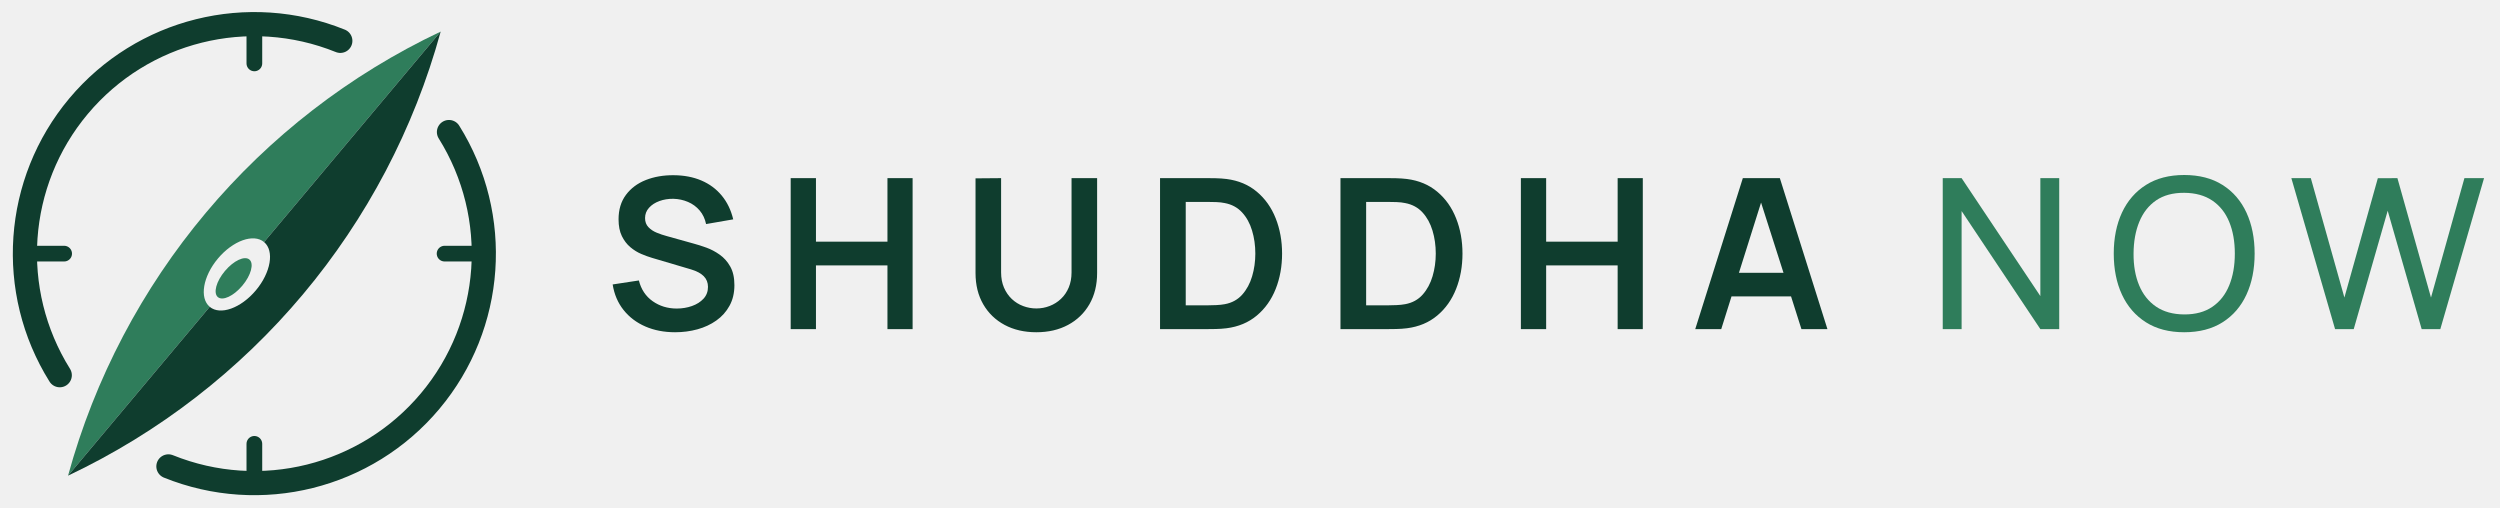
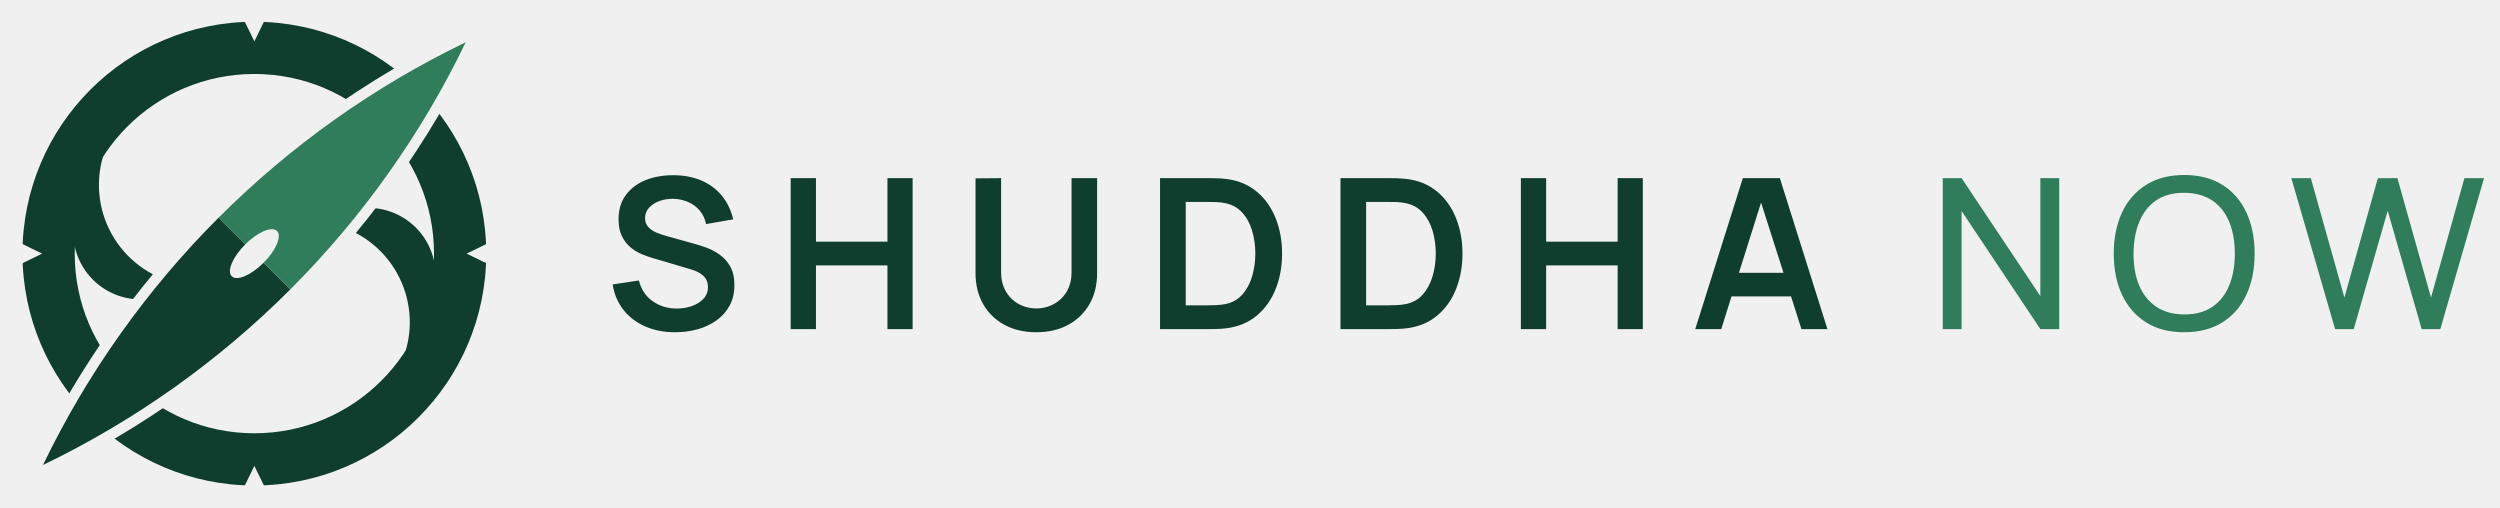
<svg xmlns="http://www.w3.org/2000/svg" viewBox="-84 -84 827.51 168" width="828" height="168" role="img" aria-labelledby="t">
-   <path d="M64.45 -40.27A76 76 0 0 1 -28.47 70.47" fill="none" stroke="#0F3D2E" stroke-width="8" stroke-linecap="round" />
-   <path d="M-64.45 40.27A76 76 0 0 1 28.47 -70.47" fill="none" stroke="#0F3D2E" stroke-width="8" stroke-linecap="round" />
-   <path d="M0.00 -71.90L0.00 -63.00 M71.90 -0.00L63.00 -0.00 M0.00 71.90L0.00 63.00 M-71.90 0.00L-63.00 0.00" fill="none" stroke="#0F3D2E" stroke-width="5.2" stroke-linecap="round" />
-   <g transform="rotate(40)">
-     <path fill-rule="evenodd" fill="#2F7D5B" d="M0 -96.00A229.93 229.93 0 0 0 0 96.00ZM0 -5.00A8.2 14 0 0 0 0 23.00Z" />
-     <path fill-rule="evenodd" fill="#0F3D2E" d="M0 -96.00A229.93 229.93 0 0 1 0 96.00ZM0 -5.00A8.2 14 0 0 1 0 23.00Z" />
-     <ellipse cx="0" cy="10.68" rx="3.77" ry="8.12" fill="#2F7D5B" />
+   <defs>
+     <mask id="sl-k" maskUnits="userSpaceOnUse" x="-84" y="-84" width="168" height="168">
+       <rect x="-84" y="-84" width="168" height="168" fill="#fff" />
+       <g fill="#000">
+         <path transform="rotate(45)" d="M0 -109.15A303.6 303.6 0 0 1 0 109.15A303.6 303.6 0 0 1 0 -109.15Z" />
+         <path transform="rotate(0)" d="M-4 -78.5L0 -70.3L4 -78.5Z" />
+         <path transform="rotate(90)" d="M-4 -78.5L0 -70.3L4 -78.5Z" />
+         <path transform="rotate(180)" d="M-4 -78.5L0 -70.3L4 -78.5Z" />
+         <path transform="rotate(270)" d="M-4 -78.5L0 -70.3L4 -78.5Z" />
+       </g>
+     </mask>
+   </defs>
+   <g fill="#0F3D2E" mask="url(#sl-k)">
+     <path fill-rule="evenodd" d="M76.8 0A76.8 76.8 0 1 0 -76.8 0A76.8 76.8 0 1 0 76.8 0ZM59.5 0A59.5 59.5 0 1 0 -59.5 0A59.5 59.5 0 1 0 59.5 0Z" />
+     <path transform="rotate(0)" d="M-59.46 -2.22A22.31 22.31 0 0 0 -23.67 10.2A33.42 33.42 0 0 1 -50.18 -31.97L-55.67 -35.46A66 66 0 0 0 -65.95 -2.46Z" />
+     <path transform="rotate(180)" d="M-59.46 -2.22A22.31 22.31 0 0 0 -23.67 10.2A33.42 33.42 0 0 1 -50.18 -31.97L-55.67 -35.46A66 66 0 0 0 -65.95 -2.46Z" />
+   </g>
+   <g transform="rotate(45)">
+     <path fill="#2F7D5B" d="M0 -99A300.1 300.1 0 0 1 16.8 0H4.3A4.3 10.6 0 0 0 -4.3 0H-16.8A300.1 300.1 0 0 1 0 -99Z" />
+     <path fill="#0F3D2E" d="M0 99A300.1 300.1 0 0 1 -16.8 0H-4.3A4.3 10.6 0 0 0 4.3 0H16.8A300.1 300.1 0 0 1 0 99Z" />
  </g>
  <path fill="#0F3D2E" d="M139.37 26.04Q133.88 26.04 129.49 24.13Q125.1 22.22 122.27 18.66Q119.44 15.1 118.67 10.21L127.35 8.89Q128.47 13.33 131.92 15.76Q135.38 18.19 139.89 18.19Q142.56 18.19 144.92 17.36Q147.28 16.53 148.76 14.93Q150.24 13.33 150.24 11.01Q150.24 9.97 149.89 9.08Q149.54 8.19 148.86 7.5Q148.19 6.81 147.13 6.23Q146.07 5.66 144.68 5.24L131.76 1.42Q130.1 0.94 128.17 0.12Q126.24 -0.69 124.52 -2.14Q122.81 -3.58 121.71 -5.82Q120.62 -8.06 120.62 -11.35Q120.62 -16.18 123.07 -19.46Q125.51 -22.74 129.66 -24.38Q133.81 -26.01 138.88 -25.97Q144.02 -25.94 148.05 -24.22Q152.08 -22.5 154.78 -19.24Q157.49 -15.97 158.6 -11.35L149.61 -9.79Q149.06 -12.43 147.48 -14.29Q145.9 -16.15 143.62 -17.12Q141.35 -18.09 138.78 -18.16Q136.28 -18.19 134.14 -17.41Q132.01 -16.63 130.7 -15.17Q129.4 -13.72 129.4 -11.77Q129.4 -9.93 130.51 -8.77Q131.62 -7.6 133.27 -6.93Q134.92 -6.25 136.62 -5.8L145.58 -3.3Q147.42 -2.81 149.72 -1.98Q152.01 -1.15 154.12 0.35Q156.24 1.84 157.61 4.27Q158.99 6.7 158.99 10.45Q158.99 14.34 157.37 17.27Q155.76 20.21 153.01 22.15Q150.27 24.1 146.75 25.07Q143.22 26.04 139.37 26.04Z M177.63 25V-25H186V-3.96H209.68V-25H218.01V25H209.68V3.89H186V25Z M258.99 26.04Q253.01 26.04 248.48 23.61Q243.95 21.18 241.4 16.77Q238.85 12.36 238.85 6.42V-24.93L247.32 -25V6.22Q247.32 9.03 248.27 11.25Q249.23 13.47 250.86 15.02Q252.49 16.56 254.61 17.36Q256.73 18.16 258.99 18.16Q261.31 18.16 263.41 17.34Q265.51 16.53 267.15 14.98Q268.78 13.44 269.72 11.22Q270.65 8.99 270.65 6.22V-25H279.12V6.42Q279.12 12.36 276.57 16.77Q274.02 21.18 269.49 23.61Q264.96 26.04 258.99 26.04Z M299.96 25V-25H315.9Q316.52 -25 318.38 -24.97Q320.24 -24.93 321.97 -24.72Q327.91 -23.96 332.02 -20.5Q336.14 -17.05 338.26 -11.7Q340.38 -6.35 340.38 0Q340.38 6.35 338.26 11.7Q336.14 17.05 332.02 20.5Q327.91 23.96 321.97 24.72Q320.27 24.93 318.4 24.97Q316.52 25 315.9 25ZM308.47 17.12H315.9Q316.94 17.12 318.55 17.05Q320.17 16.98 321.42 16.74Q324.96 16.08 327.18 13.58Q329.4 11.08 330.46 7.5Q331.52 3.92 331.52 0Q331.52 -4.06 330.44 -7.64Q329.37 -11.22 327.13 -13.65Q324.89 -16.08 321.42 -16.74Q320.17 -17.01 318.55 -17.07Q316.94 -17.12 315.9 -17.12H308.47Z M359.72 25V-25H375.65Q376.28 -25 378.14 -24.97Q379.99 -24.93 381.73 -24.72Q387.67 -23.96 391.78 -20.5Q395.9 -17.05 398.01 -11.7Q400.13 -6.35 400.13 0Q400.13 6.35 398.01 11.7Q395.9 17.05 391.78 20.5Q387.67 23.96 381.73 24.72Q380.03 24.93 378.15 24.97Q376.28 25 375.65 25ZM368.22 17.12H375.65Q376.69 17.12 378.31 17.05Q379.92 16.98 381.17 16.74Q384.72 16.08 386.94 13.58Q389.16 11.08 390.22 7.5Q391.28 3.92 391.28 0Q391.28 -4.06 390.2 -7.64Q389.12 -11.22 386.89 -13.65Q384.65 -16.08 381.17 -16.74Q379.92 -17.01 378.31 -17.07Q376.69 -17.12 375.65 -17.12H368.22Z M419.47 25V-25H427.84V-3.96H451.52V-25H459.85V25H451.52V3.89H427.84V25Z M477.22 25 492.98 -25H505.24L521 25H512.39L508.95 14.17H489.23L485.83 25ZM506.45 6.35 499.02 -16.91 491.69 6.35Z" />
  <path fill="#2F7D5B" d="M559.19 25V-25H565.44L591.52 14.06V-25H597.77V25H591.52L565.44 -14.1V25Z M639.16 26.04Q631.69 26.04 626.49 22.74Q621.28 19.44 618.55 13.58Q615.83 7.71 615.83 0Q615.83 -7.71 618.55 -13.58Q621.28 -19.44 626.49 -22.74Q631.69 -26.04 639.16 -26.04Q646.66 -26.04 651.87 -22.74Q657.08 -19.44 659.78 -13.58Q662.49 -7.71 662.49 0Q662.49 7.71 659.78 13.58Q657.08 19.44 651.87 22.74Q646.66 26.04 639.16 26.04ZM639.16 20.14Q644.75 20.17 648.48 17.62Q652.22 15.07 654.07 10.52Q655.93 5.97 655.93 0Q655.93 -6.01 654.07 -10.52Q652.22 -15.03 648.48 -17.57Q644.75 -20.1 639.16 -20.14Q633.57 -20.17 629.87 -17.64Q626.17 -15.1 624.3 -10.56Q622.42 -6.01 622.39 0Q622.35 5.97 624.23 10.49Q626.1 15 629.84 17.55Q633.57 20.1 639.16 20.14Z M689.13 25 674.65 -25H681.1L692.22 14.55L703.29 -24.97L709.78 -25L720.9 14.55L731.97 -25H738.47L723.99 25H717.81L706.56 -14.2L695.31 25Z" />
</svg>
